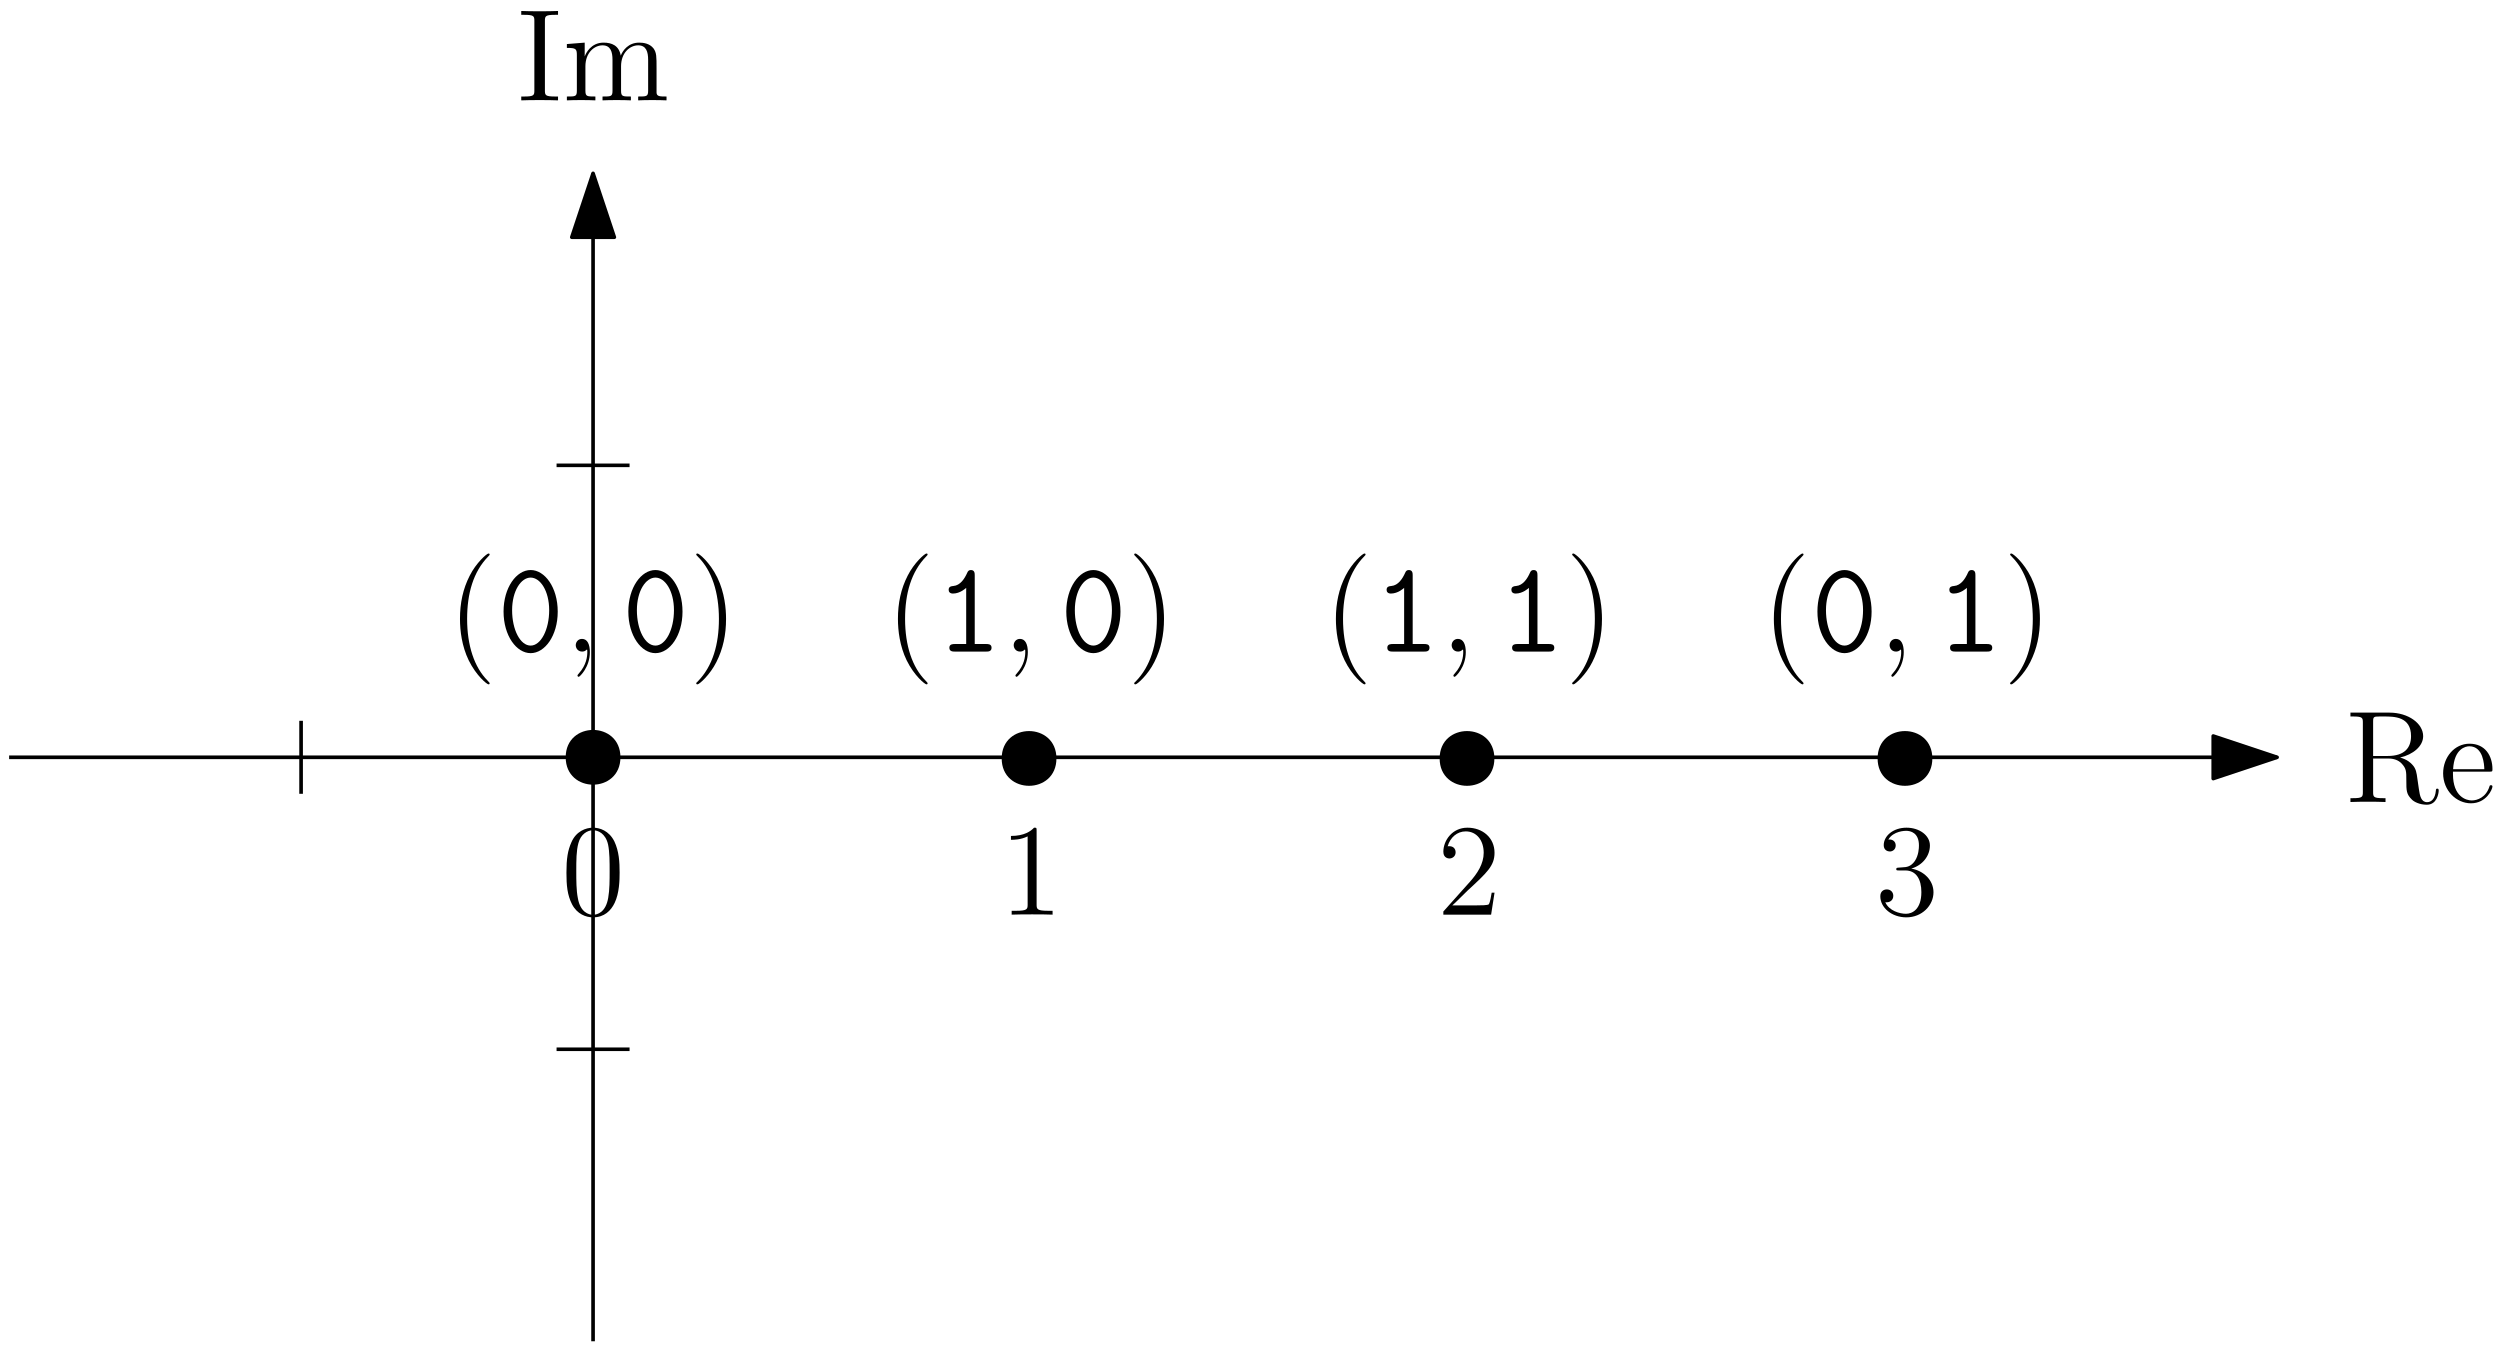
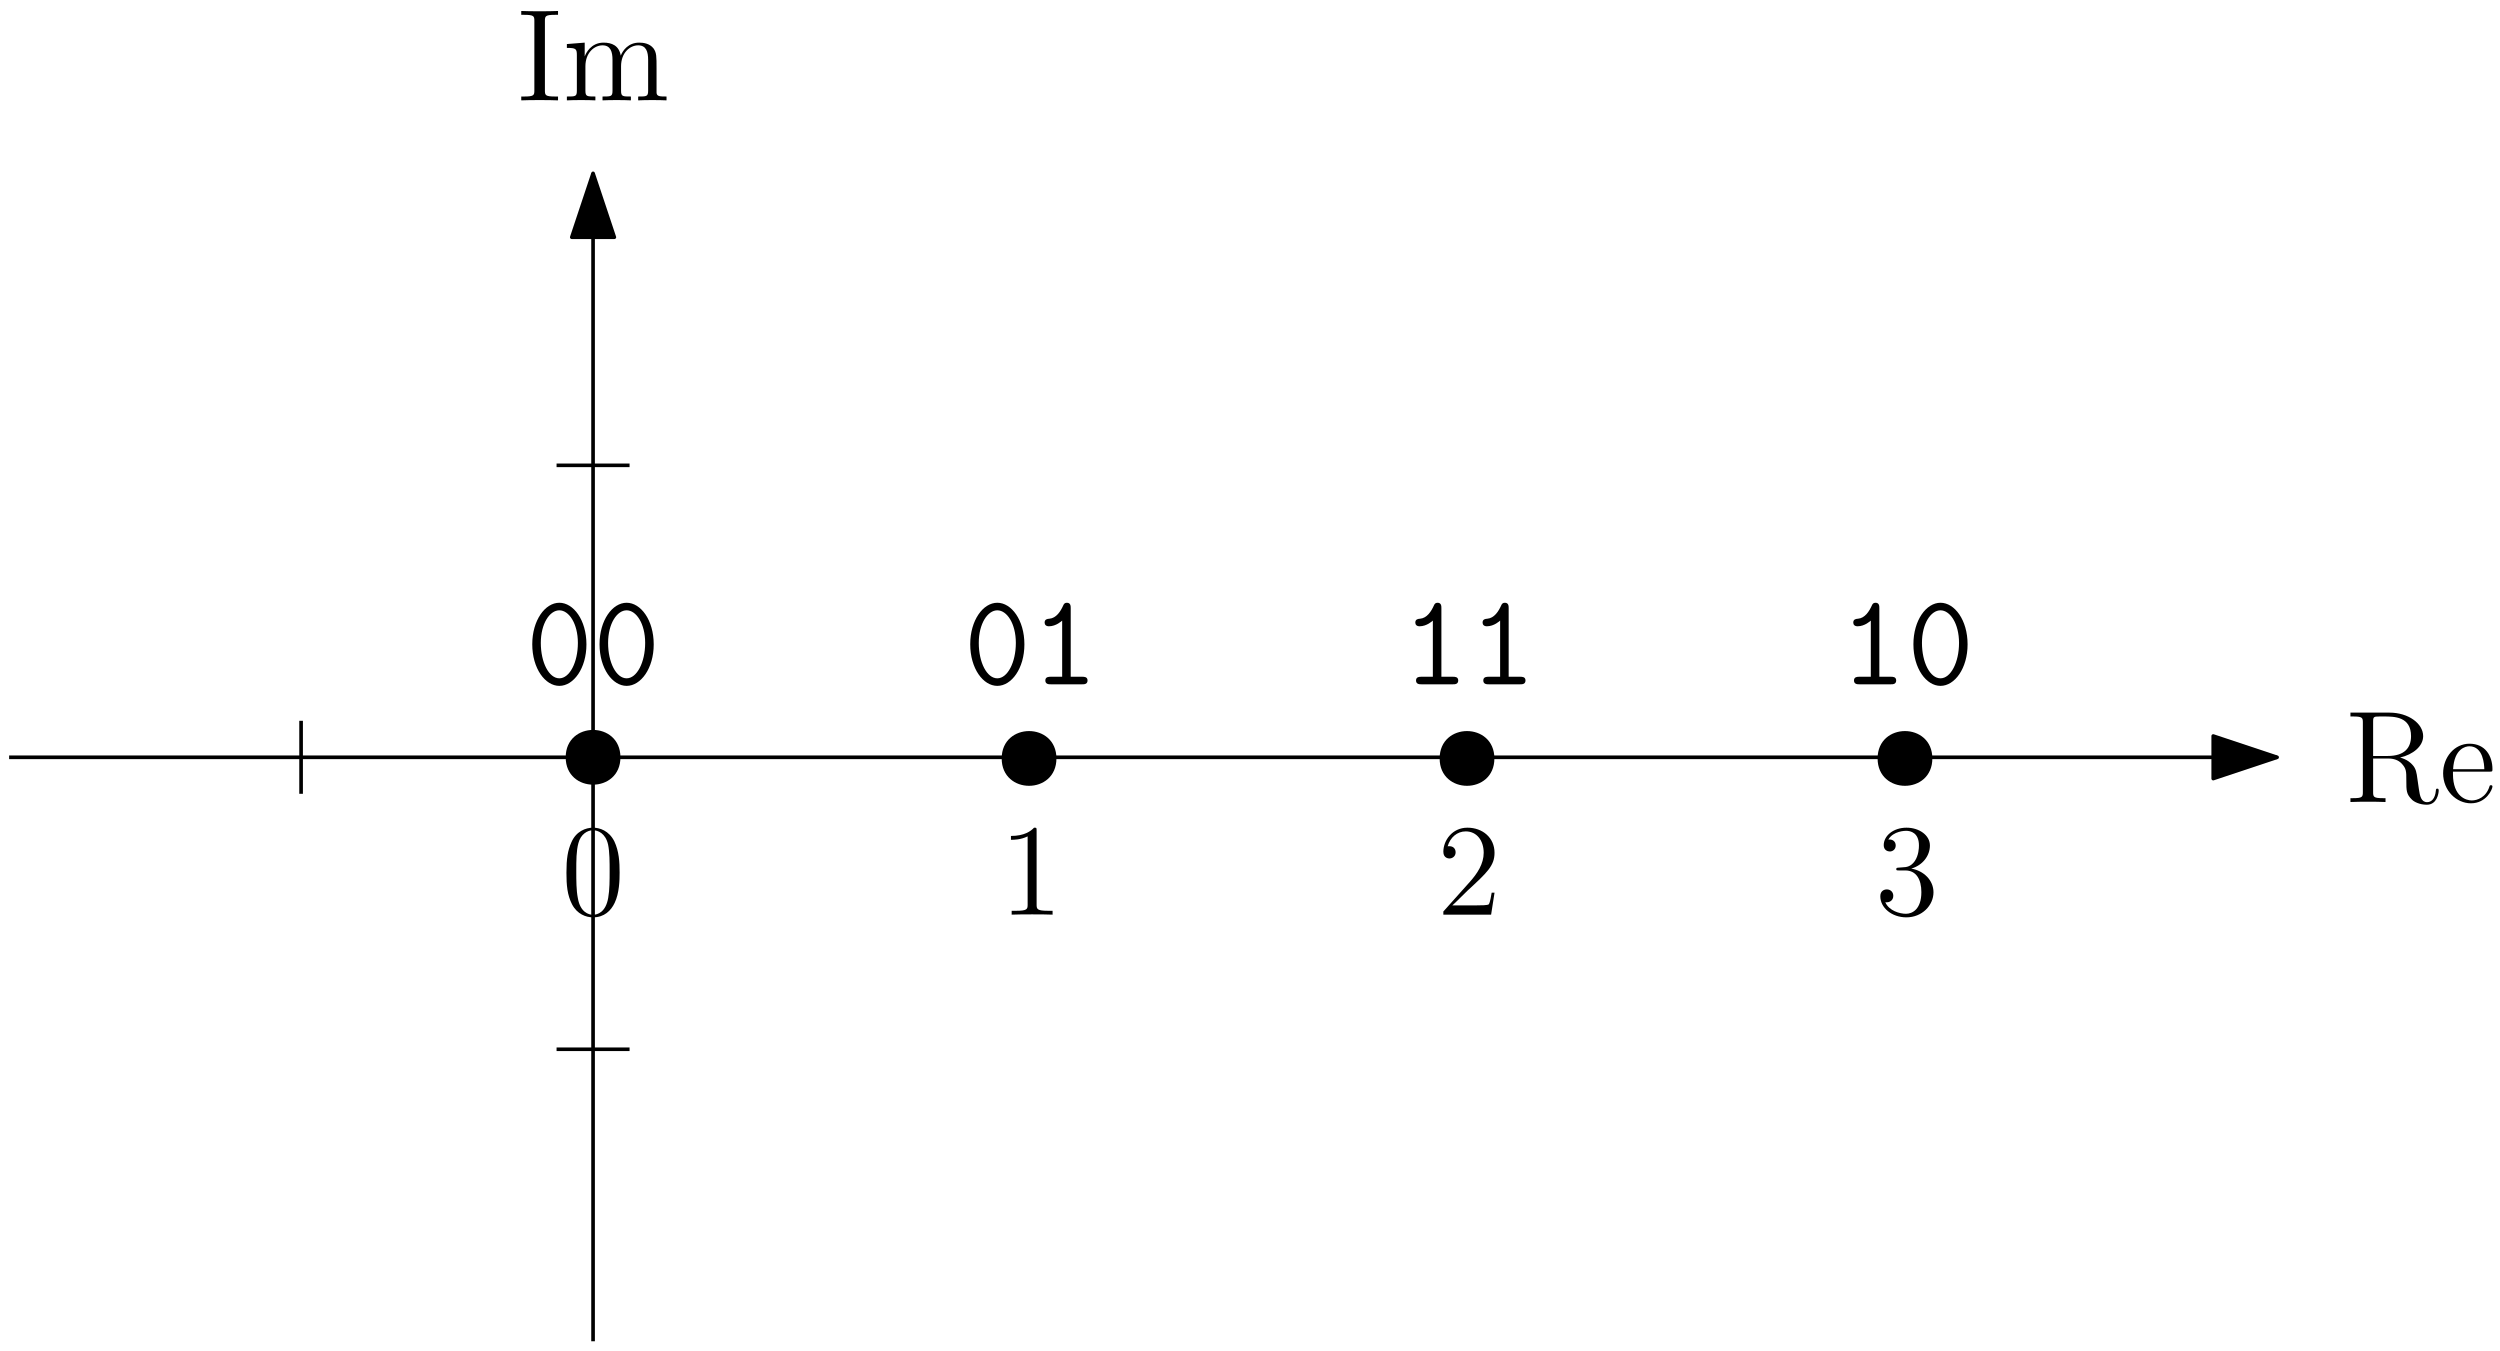
<svg xmlns="http://www.w3.org/2000/svg" xmlns:xlink="http://www.w3.org/1999/xlink" width="274" height="148" viewBox="0 0 274 148">
  <defs>
    <g>
      <g id="glyph-0-0">
        <path d="M 6.047 -4.875 C 7.469 -5.203 8.578 -6.109 8.578 -7.219 C 8.578 -8.609 6.953 -9.797 4.891 -9.797 L 0.609 -9.797 L 0.609 -9.375 L 0.891 -9.375 C 1.922 -9.375 1.969 -9.234 1.969 -8.703 L 1.969 -1.094 C 1.969 -0.562 1.922 -0.422 0.891 -0.422 L 0.609 -0.422 L 0.609 0 C 0.938 -0.031 2.109 -0.031 2.531 -0.031 C 2.938 -0.031 4.125 -0.031 4.453 0 L 4.453 -0.422 L 4.172 -0.422 C 3.141 -0.422 3.094 -0.562 3.094 -1.094 L 3.094 -4.766 L 4.766 -4.766 C 5.328 -4.766 5.859 -4.609 6.234 -4.203 C 6.734 -3.656 6.734 -3.359 6.734 -2.359 C 6.734 -1.234 6.734 -0.859 7.359 -0.25 C 7.578 -0.031 8.172 0.297 8.984 0.297 C 10.094 0.297 10.281 -0.953 10.281 -1.25 C 10.281 -1.328 10.281 -1.469 10.125 -1.469 C 9.984 -1.469 9.984 -1.375 9.969 -1.234 C 9.891 -0.375 9.484 0.016 9.016 0.016 C 8.359 0.016 8.219 -0.656 8.109 -1.422 C 8.094 -1.516 8 -2.141 7.953 -2.5 C 7.859 -3.219 7.797 -3.672 7.375 -4.109 C 7.219 -4.281 6.844 -4.656 6.047 -4.875 Z M 4.703 -5.047 L 3.094 -5.047 L 3.094 -8.812 C 3.094 -9.141 3.094 -9.312 3.406 -9.359 C 3.531 -9.375 3.953 -9.375 4.25 -9.375 C 5.406 -9.375 7.25 -9.375 7.25 -7.219 C 7.25 -5.969 6.562 -5.047 4.703 -5.047 Z M 4.703 -5.047 " />
      </g>
      <g id="glyph-0-1">
        <path d="M 5.5 -3.328 C 5.812 -3.328 5.844 -3.328 5.844 -3.594 C 5.844 -5.047 5.062 -6.391 3.328 -6.391 C 1.688 -6.391 0.438 -4.922 0.438 -3.141 C 0.438 -1.25 1.891 0.141 3.484 0.141 C 5.188 0.141 5.844 -1.406 5.844 -1.703 C 5.844 -1.797 5.766 -1.844 5.688 -1.844 C 5.562 -1.844 5.531 -1.781 5.516 -1.703 C 5.141 -0.5 4.172 -0.172 3.578 -0.172 C 2.969 -0.172 1.516 -0.578 1.516 -3.062 L 1.516 -3.328 Z M 1.531 -3.594 C 1.656 -5.859 2.906 -6.109 3.312 -6.109 C 4.844 -6.109 4.938 -4.094 4.953 -3.594 Z M 1.531 -3.594 " />
      </g>
      <g id="glyph-0-2">
        <path d="M 3.109 -8.703 C 3.109 -9.234 3.156 -9.375 4.234 -9.375 L 4.547 -9.375 L 4.547 -9.797 C 4.203 -9.766 2.969 -9.766 2.531 -9.766 C 2.109 -9.766 0.859 -9.766 0.516 -9.797 L 0.516 -9.375 L 0.828 -9.375 C 1.906 -9.375 1.953 -9.234 1.953 -8.703 L 1.953 -1.094 C 1.953 -0.562 1.906 -0.422 0.828 -0.422 L 0.516 -0.422 L 0.516 0 C 0.859 -0.031 2.094 -0.031 2.531 -0.031 C 2.953 -0.031 4.203 -0.031 4.547 0 L 4.547 -0.422 L 4.234 -0.422 C 3.156 -0.422 3.109 -0.562 3.109 -1.094 Z M 3.109 -8.703 " />
      </g>
      <g id="glyph-0-3">
        <path d="M 10.281 -3.484 C 10.281 -4.812 10.281 -5.219 9.953 -5.688 C 9.531 -6.234 8.859 -6.328 8.375 -6.328 C 7.188 -6.328 6.578 -5.469 6.359 -4.906 C 6.156 -6.016 5.375 -6.328 4.469 -6.328 C 3.078 -6.328 2.531 -5.141 2.422 -4.844 L 2.406 -4.844 L 2.406 -6.328 L 0.453 -6.172 L 0.453 -5.75 C 1.438 -5.75 1.547 -5.656 1.547 -4.953 L 1.547 -1.062 C 1.547 -0.422 1.391 -0.422 0.453 -0.422 L 0.453 0 C 0.828 -0.031 1.609 -0.031 2.016 -0.031 C 2.422 -0.031 3.203 -0.031 3.578 0 L 3.578 -0.422 C 2.656 -0.422 2.484 -0.422 2.484 -1.062 L 2.484 -3.734 C 2.484 -5.234 3.469 -6.031 4.359 -6.031 C 5.25 -6.031 5.453 -5.312 5.453 -4.438 L 5.453 -1.062 C 5.453 -0.422 5.297 -0.422 4.359 -0.422 L 4.359 0 C 4.734 -0.031 5.516 -0.031 5.906 -0.031 C 6.328 -0.031 7.094 -0.031 7.469 0 L 7.469 -0.422 C 6.562 -0.422 6.391 -0.422 6.391 -1.062 L 6.391 -3.734 C 6.391 -5.234 7.375 -6.031 8.266 -6.031 C 9.156 -6.031 9.359 -5.312 9.359 -4.438 L 9.359 -1.062 C 9.359 -0.422 9.188 -0.422 8.266 -0.422 L 8.266 0 C 8.641 -0.031 9.406 -0.031 9.812 -0.031 C 10.234 -0.031 11 -0.031 11.375 0 L 11.375 -0.422 C 10.656 -0.422 10.297 -0.422 10.281 -0.844 Z M 10.281 -3.484 " />
      </g>
      <g id="glyph-1-0">
        <path d="M 4.125 -9.188 C 4.125 -9.531 4.125 -9.531 3.844 -9.531 C 3.5 -9.156 2.781 -8.625 1.312 -8.625 L 1.312 -8.203 C 1.641 -8.203 2.359 -8.203 3.141 -8.578 L 3.141 -1.109 C 3.141 -0.594 3.094 -0.422 1.844 -0.422 L 1.391 -0.422 L 1.391 0 C 1.781 -0.031 3.172 -0.031 3.641 -0.031 C 4.109 -0.031 5.5 -0.031 5.875 0 L 5.875 -0.422 L 5.438 -0.422 C 4.172 -0.422 4.125 -0.594 4.125 -1.109 Z M 4.125 -9.188 " />
      </g>
      <g id="glyph-1-1">
        <path d="M 2.641 -5.156 C 2.391 -5.141 2.344 -5.125 2.344 -4.984 C 2.344 -4.844 2.406 -4.844 2.672 -4.844 L 3.328 -4.844 C 4.547 -4.844 5.094 -3.844 5.094 -2.469 C 5.094 -0.594 4.109 -0.094 3.406 -0.094 C 2.719 -0.094 1.547 -0.422 1.141 -1.359 C 1.594 -1.297 2.016 -1.547 2.016 -2.062 C 2.016 -2.484 1.703 -2.766 1.312 -2.766 C 0.969 -2.766 0.594 -2.562 0.594 -2.016 C 0.594 -0.75 1.859 0.297 3.453 0.297 C 5.156 0.297 6.422 -1 6.422 -2.453 C 6.422 -3.766 5.359 -4.812 3.984 -5.047 C 5.234 -5.406 6.031 -6.453 6.031 -7.578 C 6.031 -8.703 4.859 -9.531 3.469 -9.531 C 2.031 -9.531 0.969 -8.656 0.969 -7.609 C 0.969 -7.047 1.422 -6.922 1.641 -6.922 C 1.938 -6.922 2.281 -7.141 2.281 -7.578 C 2.281 -8.031 1.938 -8.234 1.625 -8.234 C 1.531 -8.234 1.5 -8.234 1.469 -8.219 C 2.016 -9.188 3.359 -9.188 3.422 -9.188 C 3.906 -9.188 4.828 -8.984 4.828 -7.578 C 4.828 -7.297 4.797 -6.5 4.375 -5.875 C 3.938 -5.25 3.453 -5.203 3.062 -5.188 Z M 2.641 -5.156 " />
      </g>
      <g id="glyph-1-2">
        <path d="M 6.312 -2.406 L 6 -2.406 C 5.953 -2.172 5.844 -1.375 5.688 -1.141 C 5.594 -1.016 4.781 -1.016 4.344 -1.016 L 1.688 -1.016 C 2.078 -1.344 2.953 -2.266 3.328 -2.609 C 5.516 -4.625 6.312 -5.359 6.312 -6.781 C 6.312 -8.438 5 -9.531 3.344 -9.531 C 1.672 -9.531 0.703 -8.125 0.703 -6.891 C 0.703 -6.156 1.328 -6.156 1.375 -6.156 C 1.672 -6.156 2.047 -6.375 2.047 -6.828 C 2.047 -7.234 1.781 -7.5 1.375 -7.5 C 1.25 -7.5 1.219 -7.5 1.172 -7.484 C 1.453 -8.469 2.219 -9.125 3.156 -9.125 C 4.375 -9.125 5.125 -8.109 5.125 -6.781 C 5.125 -5.562 4.422 -4.5 3.594 -3.578 L 0.703 -0.344 L 0.703 0 L 5.938 0 Z M 6.312 -2.406 " />
      </g>
      <g id="glyph-1-3">
        <path d="M 6.422 -4.594 C 6.422 -5.781 6.359 -6.938 5.844 -8.031 C 5.25 -9.219 4.219 -9.531 3.516 -9.531 C 2.688 -9.531 1.656 -9.125 1.141 -7.938 C 0.734 -7.031 0.594 -6.141 0.594 -4.594 C 0.594 -3.203 0.688 -2.156 1.203 -1.141 C 1.766 -0.047 2.75 0.297 3.5 0.297 C 4.75 0.297 5.469 -0.438 5.875 -1.281 C 6.391 -2.359 6.422 -3.766 6.422 -4.594 Z M 3.5 0.016 C 3.047 0.016 2.109 -0.25 1.844 -1.812 C 1.672 -2.672 1.672 -3.766 1.672 -4.766 C 1.672 -5.938 1.672 -7 1.906 -7.844 C 2.156 -8.812 2.891 -9.25 3.5 -9.25 C 4.047 -9.25 4.875 -8.922 5.156 -7.688 C 5.328 -6.875 5.328 -5.734 5.328 -4.766 C 5.328 -3.797 5.328 -2.719 5.172 -1.844 C 4.906 -0.266 4 0.016 3.5 0.016 Z M 3.5 0.016 " />
      </g>
      <g id="glyph-2-0">
-         <path d="M 4.656 3.484 C 4.656 3.438 4.656 3.406 4.422 3.172 C 2.984 1.719 2.188 -0.641 2.188 -3.578 C 2.188 -6.359 2.859 -8.75 4.516 -10.438 C 4.656 -10.578 4.656 -10.594 4.656 -10.641 C 4.656 -10.734 4.594 -10.75 4.531 -10.75 C 4.344 -10.75 3.172 -9.719 2.469 -8.312 C 1.734 -6.875 1.406 -5.328 1.406 -3.578 C 1.406 -2.297 1.609 -0.594 2.359 0.953 C 3.203 2.672 4.375 3.594 4.531 3.594 C 4.594 3.594 4.656 3.578 4.656 3.484 Z M 4.656 3.484 " />
-       </g>
-       <g id="glyph-3-0">
        <path d="M 6.656 -4.375 C 6.656 -7.047 5.234 -8.938 3.688 -8.938 C 2.125 -8.938 0.719 -7.016 0.719 -4.391 C 0.719 -1.719 2.141 0.172 3.688 0.172 C 5.25 0.172 6.656 -1.75 6.656 -4.375 Z M 3.688 -0.656 C 2.547 -0.656 1.656 -2.391 1.656 -4.531 C 1.656 -6.672 2.641 -8.109 3.688 -8.109 C 4.734 -8.109 5.719 -6.672 5.719 -4.531 C 5.719 -2.406 4.812 -0.656 3.688 -0.656 Z M 3.688 -0.656 " />
      </g>
-       <g id="glyph-3-1">
+       <g id="glyph-2-1">
        <path d="M 4.359 -8.344 C 4.359 -8.562 4.359 -8.938 3.938 -8.938 C 3.703 -8.938 3.609 -8.812 3.531 -8.625 C 3.25 -8 2.781 -7.25 2.016 -7.188 C 1.812 -7.172 1.5 -7.141 1.5 -6.766 C 1.5 -6.531 1.656 -6.359 1.969 -6.359 C 2.766 -6.359 3.391 -6.953 3.422 -6.984 L 3.422 -0.828 L 2.172 -0.828 C 1.969 -0.828 1.578 -0.828 1.578 -0.422 C 1.578 0 1.969 0 2.172 0 L 5.625 0 C 5.828 0 6.203 0 6.203 -0.422 C 6.203 -0.828 5.828 -0.828 5.625 -0.828 L 4.359 -0.828 Z M 4.359 -8.344 " />
-       </g>
-       <g id="glyph-4-0">
-         <path d="M 2.797 0.062 C 2.797 -0.781 2.531 -1.391 1.938 -1.391 C 1.484 -1.391 1.25 -1.016 1.25 -0.703 C 1.25 -0.391 1.469 0 1.953 0 C 2.141 0 2.297 -0.062 2.422 -0.188 C 2.453 -0.219 2.469 -0.219 2.484 -0.219 C 2.516 -0.219 2.516 -0.016 2.516 0.062 C 2.516 0.531 2.422 1.469 1.594 2.391 C 1.438 2.562 1.438 2.594 1.438 2.625 C 1.438 2.703 1.5 2.766 1.578 2.766 C 1.688 2.766 2.797 1.703 2.797 0.062 Z M 2.797 0.062 " />
-       </g>
-       <g id="glyph-5-0">
-         <path d="M 6.656 -4.375 C 6.656 -7.047 5.234 -8.938 3.688 -8.938 C 2.125 -8.938 0.719 -7.016 0.719 -4.391 C 0.719 -1.719 2.141 0.172 3.688 0.172 C 5.25 0.172 6.656 -1.75 6.656 -4.375 Z M 3.688 -0.656 C 2.547 -0.656 1.656 -2.391 1.656 -4.531 C 1.656 -6.672 2.641 -8.109 3.688 -8.109 C 4.734 -8.109 5.719 -6.672 5.719 -4.531 C 5.719 -2.406 4.812 -0.656 3.688 -0.656 Z M 3.688 -0.656 " />
-       </g>
-       <g id="glyph-5-1">
-         <path d="M 4.359 -8.344 C 4.359 -8.562 4.359 -8.938 3.938 -8.938 C 3.703 -8.938 3.609 -8.812 3.531 -8.625 C 3.25 -8 2.781 -7.25 2.016 -7.188 C 1.812 -7.172 1.5 -7.141 1.5 -6.766 C 1.5 -6.531 1.656 -6.359 1.969 -6.359 C 2.766 -6.359 3.391 -6.953 3.422 -6.984 L 3.422 -0.828 L 2.172 -0.828 C 1.969 -0.828 1.578 -0.828 1.578 -0.422 C 1.578 0 1.969 0 2.172 0 L 5.625 0 C 5.828 0 6.203 0 6.203 -0.422 C 6.203 -0.828 5.828 -0.828 5.625 -0.828 L 4.359 -0.828 Z M 4.359 -8.344 " />
-       </g>
-       <g id="glyph-6-0">
-         <path d="M 4.047 -3.578 C 4.047 -4.656 3.906 -6.438 3.094 -8.109 C 2.25 -9.828 1.078 -10.75 0.922 -10.75 C 0.859 -10.75 0.781 -10.734 0.781 -10.641 C 0.781 -10.594 0.781 -10.578 1.031 -10.328 C 2.469 -8.875 3.266 -6.516 3.266 -3.578 C 3.266 -0.797 2.594 1.594 0.938 3.281 C 0.781 3.406 0.781 3.438 0.781 3.484 C 0.781 3.578 0.859 3.594 0.922 3.594 C 1.109 3.594 2.281 2.562 2.984 1.156 C 3.719 -0.297 4.047 -1.844 4.047 -3.578 Z M 4.047 -3.578 " />
      </g>
    </g>
  </defs>
  <path fill="none" stroke-width="0.4" stroke-linecap="butt" stroke-linejoin="round" stroke="rgb(0%, 0%, 0%)" stroke-opacity="1" stroke-miterlimit="10" d="M 256 512 L 256 640 " transform="matrix(1, 0, 0, -1, -191, 659)" />
  <path fill-rule="evenodd" fill="rgb(0%, 0%, 0%)" fill-opacity="1" stroke-width="0.4" stroke-linecap="butt" stroke-linejoin="round" stroke="rgb(0%, 0%, 0%)" stroke-opacity="1" stroke-miterlimit="10" d="M 256 640 L 253.668 633 L 258.332 633 Z M 256 640 " transform="matrix(1, 0, 0, -1, -191, 659)" />
  <path fill="none" stroke-width="0.4" stroke-linecap="butt" stroke-linejoin="round" stroke="rgb(0%, 0%, 0%)" stroke-opacity="1" stroke-miterlimit="10" d="M 192 576 L 440.57 576 " transform="matrix(1, 0, 0, -1, -191, 659)" />
  <path fill-rule="evenodd" fill="rgb(0%, 0%, 0%)" fill-opacity="1" stroke-width="0.4" stroke-linecap="butt" stroke-linejoin="round" stroke="rgb(0%, 0%, 0%)" stroke-opacity="1" stroke-miterlimit="10" d="M 440.57 576 L 433.57 578.332 L 433.57 573.668 Z M 440.57 576 " transform="matrix(1, 0, 0, -1, -191, 659)" />
  <path fill="none" stroke-width="0.4" stroke-linecap="butt" stroke-linejoin="round" stroke="rgb(0%, 0%, 0%)" stroke-opacity="1" stroke-miterlimit="10" d="M 252 608 L 260 608 " transform="matrix(1, 0, 0, -1, -191, 659)" />
  <path fill="none" stroke-width="0.4" stroke-linecap="butt" stroke-linejoin="round" stroke="rgb(0%, 0%, 0%)" stroke-opacity="1" stroke-miterlimit="10" d="M 224 580 L 224 572 " transform="matrix(1, 0, 0, -1, -191, 659)" />
  <path fill-rule="evenodd" fill="rgb(0%, 0%, 0%)" fill-opacity="1" d="M 68 83 C 68 79 62 79 62 83 C 62 87 68 87 68 83 Z M 68 83 " />
  <path fill="none" stroke-width="0.4" stroke-linecap="butt" stroke-linejoin="round" stroke="rgb(0%, 0%, 0%)" stroke-opacity="1" stroke-miterlimit="10" d="M 252 544 L 260 544 " transform="matrix(1, 0, 0, -1, -191, 659)" />
  <g fill="rgb(0%, 0%, 0%)" fill-opacity="1">
    <use xlink:href="#glyph-0-0" x="257" y="87.901" />
    <use xlink:href="#glyph-0-1" x="267.329" y="87.901" />
  </g>
  <g fill="rgb(0%, 0%, 0%)" fill-opacity="1">
    <use xlink:href="#glyph-0-2" x="56.613" y="11" />
    <use xlink:href="#glyph-0-3" x="61.677" y="11" />
  </g>
  <path fill-rule="evenodd" fill="rgb(0%, 0%, 0%)" fill-opacity="1" d="M 115.785 83.125 C 115.785 79.125 109.785 79.125 109.785 83.125 C 109.785 87.125 115.785 87.125 115.785 83.125 Z M 115.785 83.125 " />
  <path fill-rule="evenodd" fill="rgb(0%, 0%, 0%)" fill-opacity="1" d="M 211.785 83.125 C 211.785 79.125 205.785 79.125 205.785 83.125 C 205.785 87.125 211.785 87.125 211.785 83.125 Z M 211.785 83.125 " />
  <path fill-rule="evenodd" fill="rgb(0%, 0%, 0%)" fill-opacity="1" d="M 163.785 83.125 C 163.785 79.125 157.785 79.125 157.785 83.125 C 157.785 87.125 163.785 87.125 163.785 83.125 Z M 163.785 83.125 " />
  <g fill="rgb(0%, 0%, 0%)" fill-opacity="1">
    <use xlink:href="#glyph-1-0" x="109.488" y="100.245" />
  </g>
  <g fill="rgb(0%, 0%, 0%)" fill-opacity="1">
    <use xlink:href="#glyph-1-1" x="205.488" y="100.245" />
  </g>
  <g fill="rgb(0%, 0%, 0%)" fill-opacity="1">
-     <use xlink:href="#glyph-2-0" x="49.008" y="71.413" />
+     <use xlink:href="#glyph-2-0" x="57.617" y="75" />
+     <use xlink:href="#glyph-2-0" x="64.991" y="75" />
  </g>
  <g fill="rgb(0%, 0%, 0%)" fill-opacity="1">
-     <use xlink:href="#glyph-3-0" x="54.471" y="71.413" />
+     <use xlink:href="#glyph-2-0" x="105.618" y="75" />
+     <use xlink:href="#glyph-2-1" x="112.991" y="75" />
  </g>
  <g fill="rgb(0%, 0%, 0%)" fill-opacity="1">
-     <use xlink:href="#glyph-4-0" x="61.853" y="71.413" />
+     <use xlink:href="#glyph-2-1" x="153.618" y="75" />
+     <use xlink:href="#glyph-2-1" x="160.991" y="75" />
  </g>
  <g fill="rgb(0%, 0%, 0%)" fill-opacity="1">
-     <use xlink:href="#glyph-5-0" x="68.147" y="71.413" />
-   </g>
-   <g fill="rgb(0%, 0%, 0%)" fill-opacity="1">
-     <use xlink:href="#glyph-6-0" x="75.528" y="71.413" />
-   </g>
-   <g fill="rgb(0%, 0%, 0%)" fill-opacity="1">
-     <use xlink:href="#glyph-2-0" x="97.008" y="71.413" />
-   </g>
-   <g fill="rgb(0%, 0%, 0%)" fill-opacity="1">
-     <use xlink:href="#glyph-3-1" x="102.472" y="71.413" />
-   </g>
-   <g fill="rgb(0%, 0%, 0%)" fill-opacity="1">
-     <use xlink:href="#glyph-4-0" x="109.853" y="71.413" />
-   </g>
-   <g fill="rgb(0%, 0%, 0%)" fill-opacity="1">
-     <use xlink:href="#glyph-5-0" x="116.147" y="71.413" />
-   </g>
-   <g fill="rgb(0%, 0%, 0%)" fill-opacity="1">
-     <use xlink:href="#glyph-6-0" x="123.528" y="71.413" />
-   </g>
-   <g fill="rgb(0%, 0%, 0%)" fill-opacity="1">
-     <use xlink:href="#glyph-2-0" x="145.008" y="71.413" />
-   </g>
-   <g fill="rgb(0%, 0%, 0%)" fill-opacity="1">
-     <use xlink:href="#glyph-3-1" x="150.471" y="71.413" />
-   </g>
-   <g fill="rgb(0%, 0%, 0%)" fill-opacity="1">
-     <use xlink:href="#glyph-4-0" x="157.853" y="71.413" />
-   </g>
-   <g fill="rgb(0%, 0%, 0%)" fill-opacity="1">
-     <use xlink:href="#glyph-5-1" x="164.147" y="71.413" />
-   </g>
-   <g fill="rgb(0%, 0%, 0%)" fill-opacity="1">
-     <use xlink:href="#glyph-6-0" x="171.529" y="71.413" />
-   </g>
-   <g fill="rgb(0%, 0%, 0%)" fill-opacity="1">
-     <use xlink:href="#glyph-2-0" x="193.008" y="71.413" />
-   </g>
-   <g fill="rgb(0%, 0%, 0%)" fill-opacity="1">
-     <use xlink:href="#glyph-3-0" x="198.471" y="71.413" />
-   </g>
-   <g fill="rgb(0%, 0%, 0%)" fill-opacity="1">
-     <use xlink:href="#glyph-4-0" x="205.853" y="71.413" />
-   </g>
-   <g fill="rgb(0%, 0%, 0%)" fill-opacity="1">
-     <use xlink:href="#glyph-5-1" x="212.147" y="71.413" />
-   </g>
-   <g fill="rgb(0%, 0%, 0%)" fill-opacity="1">
-     <use xlink:href="#glyph-6-0" x="219.529" y="71.413" />
+     <use xlink:href="#glyph-2-1" x="201.618" y="75" />
+     <use xlink:href="#glyph-2-0" x="208.991" y="75" />
  </g>
  <g fill="rgb(0%, 0%, 0%)" fill-opacity="1">
    <use xlink:href="#glyph-1-2" x="157.488" y="100.245" />
  </g>
  <g fill="rgb(0%, 0%, 0%)" fill-opacity="1">
    <use xlink:href="#glyph-1-3" x="61.488" y="100.245" />
  </g>
</svg>
